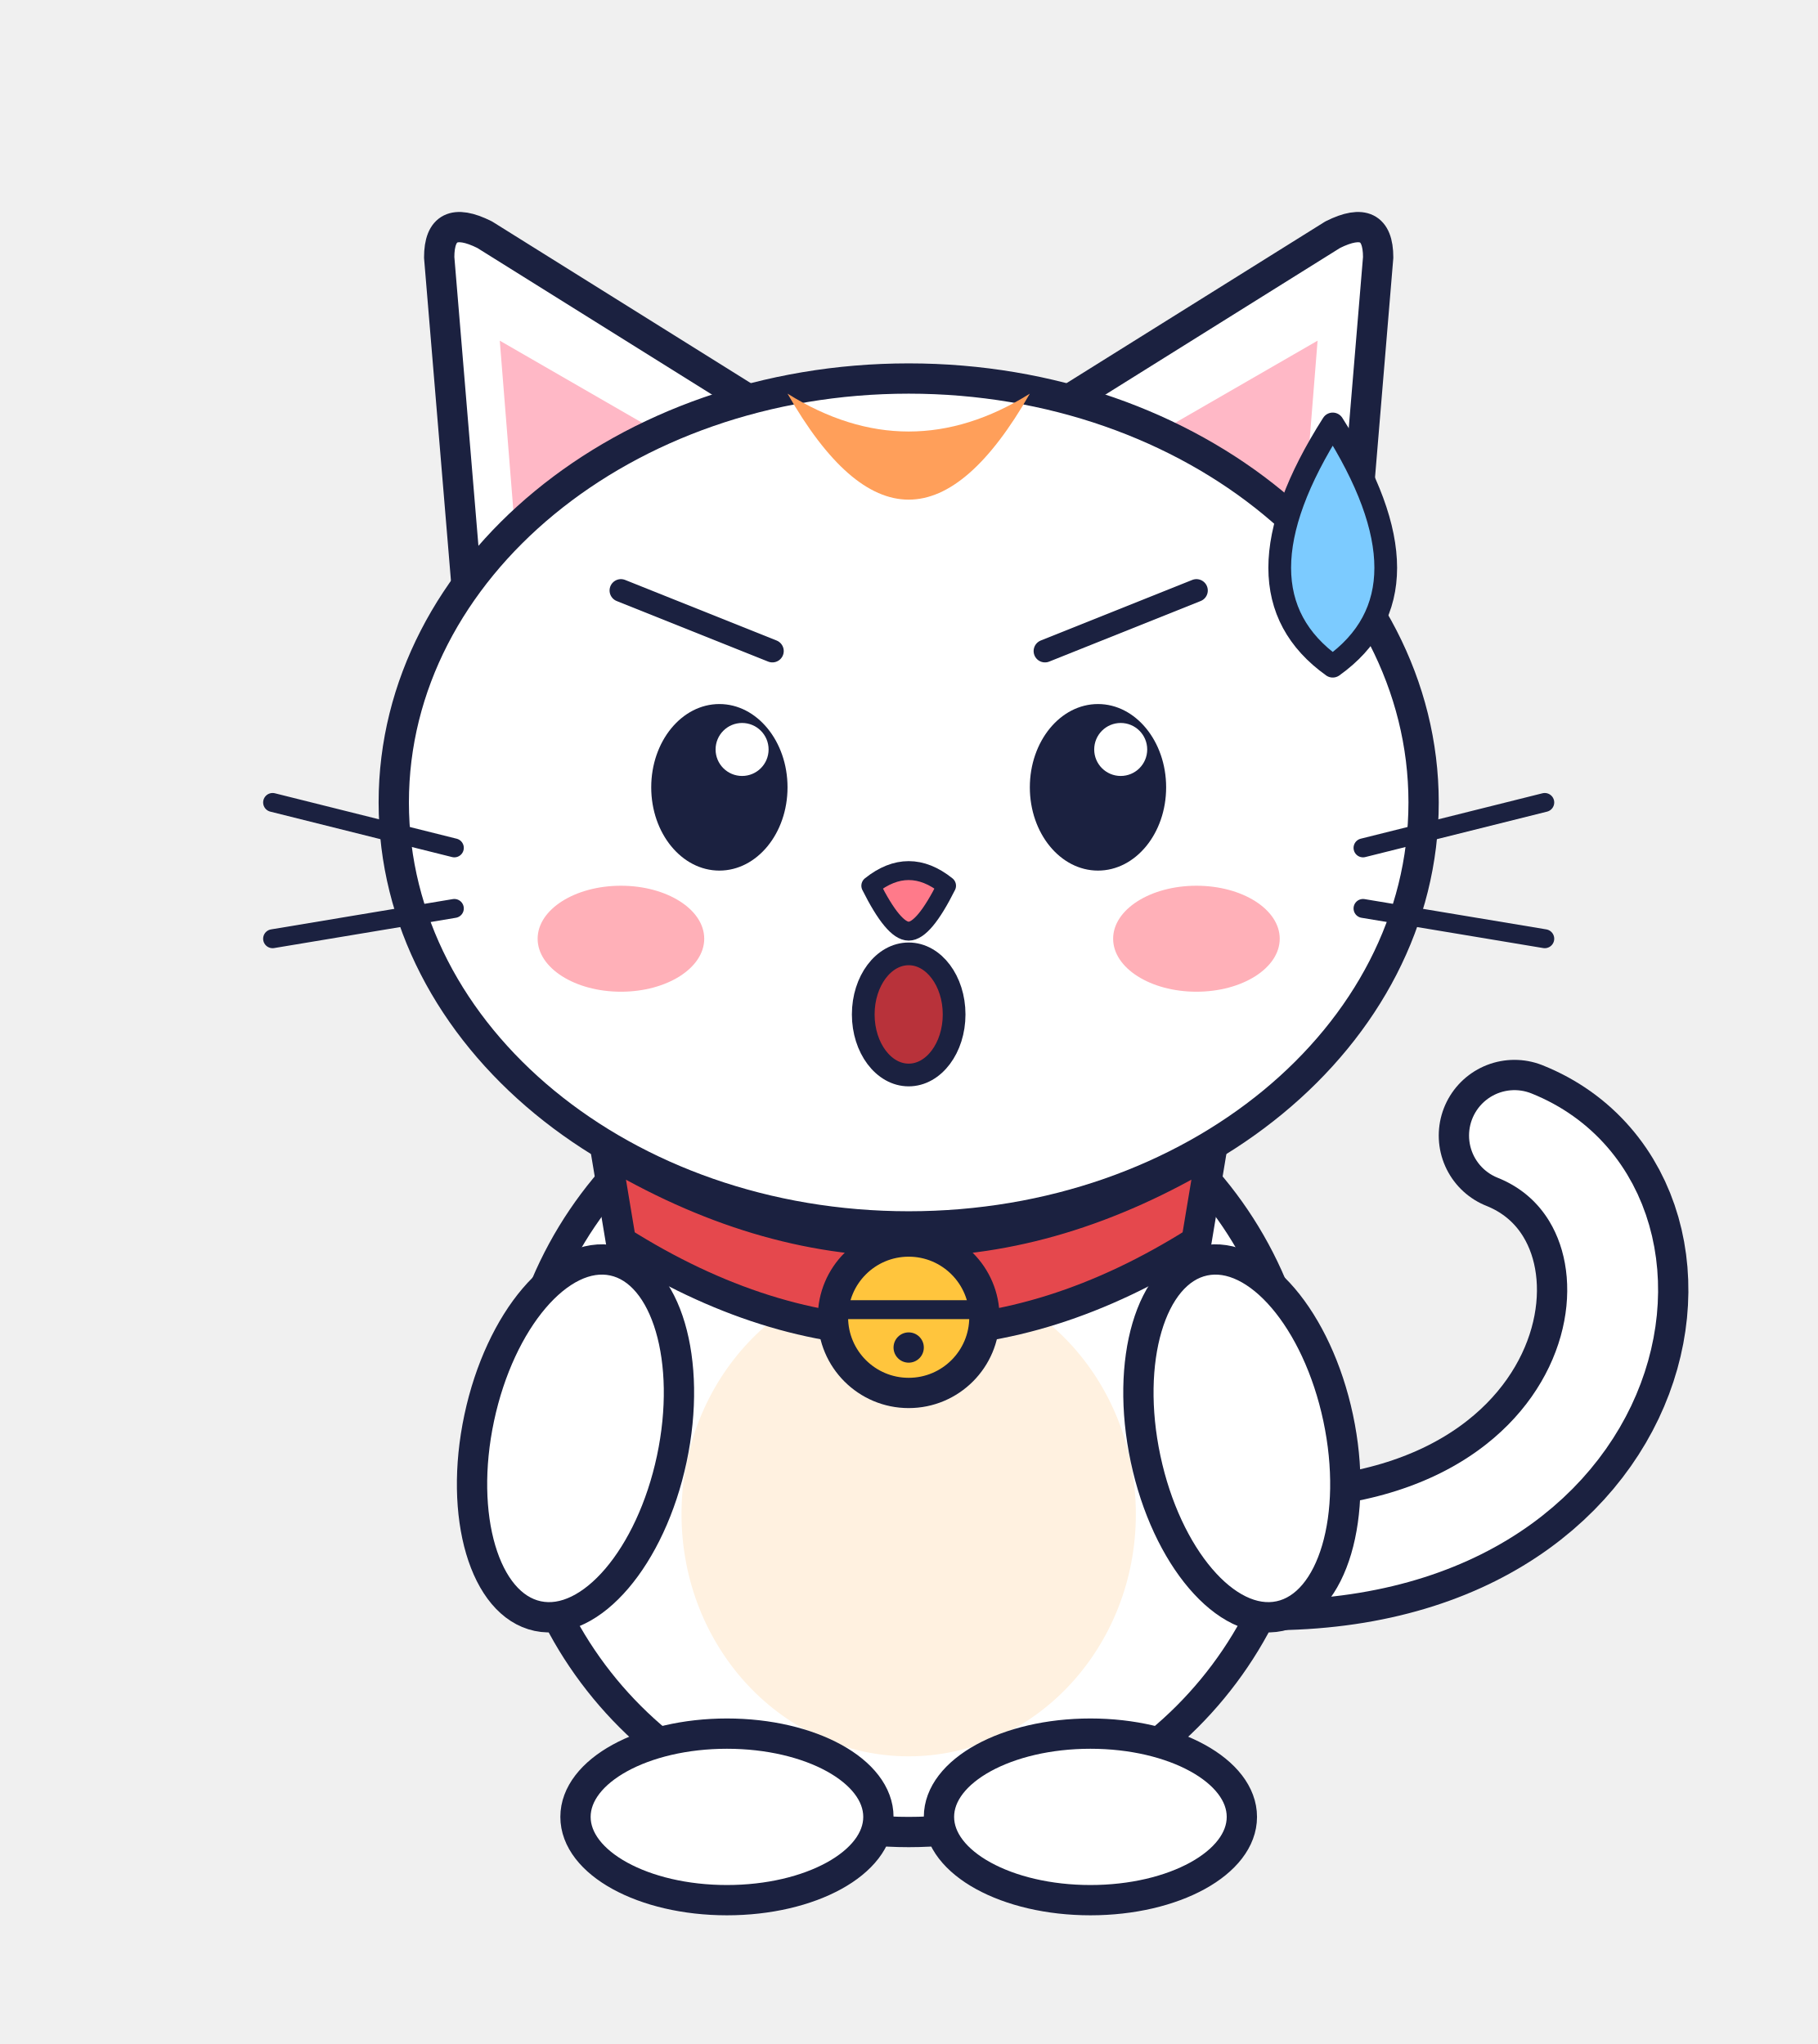
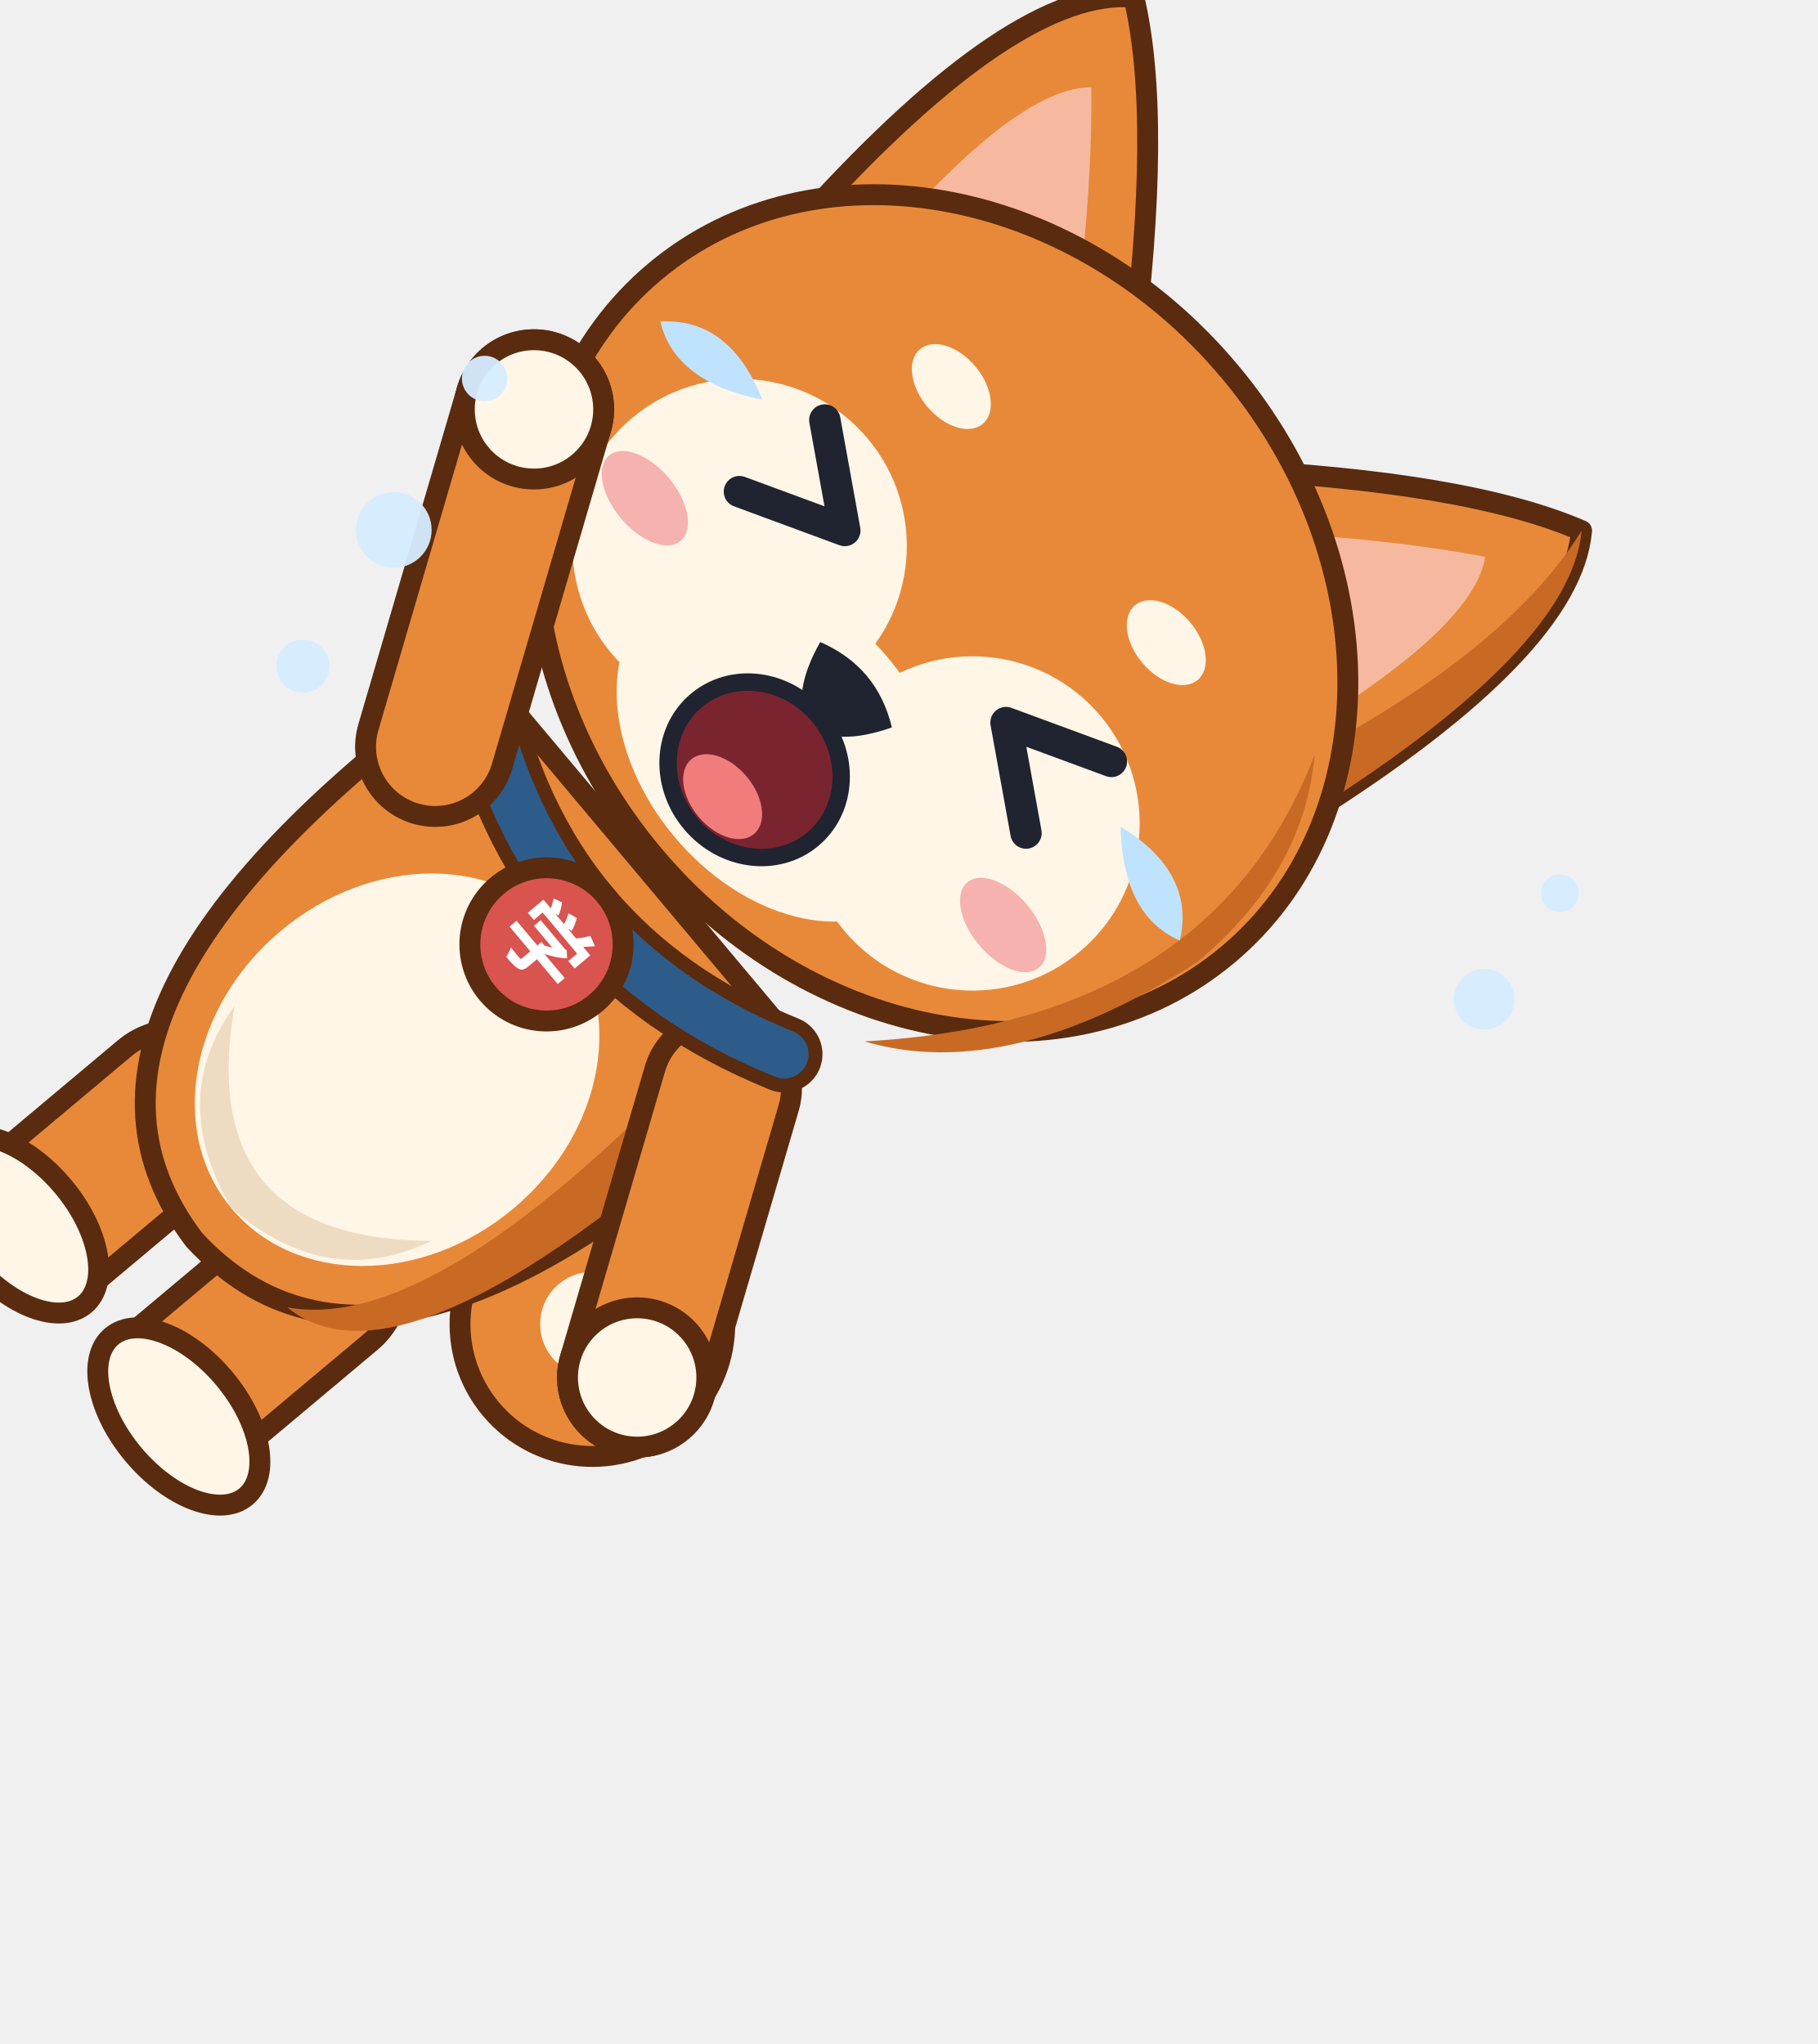
- <svg xmlns="http://www.w3.org/2000/svg" viewBox="0 0 240 270" width="480" height="540" role="img" aria-label="Neko bối rối khi trả lời sai">
-   <g stroke="#1B2140" stroke-width="4" stroke-linejoin="round" stroke-linecap="round">
-     <path d="M160 205 C215 210 225 160 200 150" fill="none" stroke-width="20" />
-     <path d="M160 205 C215 210 225 160 200 150" fill="none" stroke="#FFFFFF" stroke-width="12" />
-     <path d="M62 82 L58 34 Q58 28 64 31 L104 56 Z" fill="#FFFFFF" />
-     <path d="M178 82 L182 34 Q182 28 176 31 L136 56 Z" fill="#FFFFFF" />
-     <path d="M68 70 L66 45 L92 60 Z" fill="#FFB8C6" stroke="none" />
-     <path d="M172 70 L174 45 L148 60 Z" fill="#FFB8C6" stroke="none" />
-     <ellipse cx="120" cy="190" rx="52" ry="52" fill="#FFFFFF" />
-     <ellipse cx="120" cy="200" rx="30" ry="32" fill="#FFF1E0" stroke="none" />
-     <ellipse cx="96" cy="240" rx="20" ry="11" fill="#FFFFFF" />
-     <ellipse cx="144" cy="240" rx="20" ry="11" fill="#FFFFFF" />
-     <ellipse cx="76" cy="190" rx="13" ry="24" fill="#FFFFFF" transform="rotate(12 76 190)" />
+ <svg xmlns="http://www.w3.org/2000/svg" viewBox="0 0 240 270" width="480" height="540" role="img" aria-label="Shiba chới với vì chưa học đủ mục tiêu">
+   <g transform="translate(-34 -26) scale(0.92) rotate(50 120 160)">
+     <circle cx="166" cy="196" r="19" fill="#E8893A" stroke="#5A2B0E" stroke-width="3" stroke-linejoin="round" stroke-linecap="round" />
+     <path d="M166 180 A16 16 0 0 1 181 200" fill="none" stroke="#C96A24" stroke-width="5" stroke-linecap="round" />
+     <circle cx="166" cy="196" r="7.5" fill="#FFF6E8" />
+     <line x1="104" y1="222" x2="104" y2="246" stroke="#5A2B0E" stroke-width="26" stroke-linecap="round" />
+     <line x1="104" y1="222" x2="104" y2="246" stroke="#E8893A" stroke-width="20" stroke-linecap="round" />
+     <line x1="136" y1="222" x2="136" y2="246" stroke="#5A2B0E" stroke-width="26" stroke-linecap="round" />
+     <line x1="136" y1="222" x2="136" y2="246" stroke="#E8893A" stroke-width="20" stroke-linecap="round" />
+     <ellipse cx="102" cy="250" rx="15" ry="8.5" fill="#FFF6E8" stroke="#5A2B0E" stroke-width="3" stroke-linejoin="round" stroke-linecap="round" />
+     <ellipse cx="138" cy="250" rx="15" ry="8.5" fill="#FFF6E8" stroke="#5A2B0E" stroke-width="3" stroke-linejoin="round" stroke-linecap="round" />
+     <path d="M84 148 Q78 230 120 232 Q162 230 156 148 Z" fill="#E8893A" stroke="#5A2B0E" stroke-width="3" stroke-linejoin="round" stroke-linecap="round" />
+     <path d="M146 156 Q153 214 136 228 Q158 224 155 156 Z" fill="#C96A24" />
+     <ellipse cx="120" cy="194" rx="26" ry="31" fill="#FFF6E8" />
+     <path d="M98 206 Q120 232 142 206 Q138 222 120 225 Q102 222 98 206 Z" fill="#EEDCC2" />
+     <line x1="152" y1="160" x2="176" y2="196" stroke="#5A2B0E" stroke-width="23" stroke-linecap="round" />
+     <line x1="152" y1="160" x2="176" y2="196" stroke="#E8893A" stroke-width="17" stroke-linecap="round" />
+     <circle cx="176" cy="196" r="10.0" fill="#FFF6E8" stroke="#5A2B0E" stroke-width="3" stroke-linejoin="round" stroke-linecap="round" />
+     <path d="M86 150 Q120 168 154 150" fill="none" stroke="#5A2B0E" stroke-width="11" stroke-linecap="round" />
+     <path d="M86 150 Q120 168 154 150" fill="none" stroke="#2E5C8A" stroke-width="7" stroke-linecap="round" />
+     <circle cx="120" cy="166" r="11" fill="#D9534F" stroke="#5A2B0E" stroke-width="3" stroke-linejoin="round" stroke-linecap="round" />
+     <text x="120" y="170.5" text-anchor="middle" font-family="'Noto Serif JP','Yu Mincho','MS Mincho',serif" font-size="12" font-weight="700" fill="#FFFFFF">学</text>
+     <path d="M64 70 Q58 26 70 14 Q86 22 110 48 Z" fill="#E8893A" stroke="#5A2B0E" stroke-width="3" stroke-linejoin="round" stroke-linecap="round" />
+     <path d="M73 58 Q70 34 76 27 Q87 36 99 49 Z" fill="#F6B9A0" />
+     <path d="M176 70 Q182 26 170 14 Q154 22 130 48 Z" fill="#E8893A" stroke="#5A2B0E" stroke-width="3" stroke-linejoin="round" stroke-linecap="round" />
+     <path d="M167 58 Q170 34 164 27 Q153 36 141 49 Z" fill="#F6B9A0" />
+     <path d="M170 14 Q182 26 176 70 L170 62 Q176 32 170 14 Z" fill="#C96A24" />
+     <ellipse cx="120" cy="92" rx="64" ry="54" fill="#E8893A" stroke="#5A2B0E" stroke-width="3" stroke-linejoin="round" stroke-linecap="round" />
+     <path d="M170 64 Q190 100 160 140 Q178 128 182 96 Q182 76 170 64 Z" fill="#C96A24" />
+     <circle cx="94" cy="108" r="24" fill="#FFF6E8" />
+     <circle cx="146" cy="108" r="24" fill="#FFF6E8" />
+     <ellipse cx="120" cy="122" rx="28" ry="20" fill="#FFF6E8" />
+     <ellipse cx="96" cy="70" rx="7" ry="4.5" fill="#FFF6E8" />
+     <ellipse cx="144" cy="70" rx="7" ry="4.5" fill="#FFF6E8" />
+     <ellipse cx="80" cy="114" rx="8" ry="4.5" fill="#F29B9B" opacity="0.75" />
+     <ellipse cx="160" cy="114" rx="8" ry="4.5" fill="#F29B9B" opacity="0.75" />
+     <path d="M88 87 L102 95 L88 103 M152 87 L138 95 L152 103" fill="none" stroke="#1F2430" stroke-width="4.5" stroke-linecap="round" stroke-linejoin="round" />
+     <path d="M80 92 q-12 -4 -18 4 q8 4 18 -4 Z M160 92 q12 -4 18 4 q-8 4 -18 -4 Z" fill="#BFE3FF" />
+     <path d="M112 108 Q120 104 128 108 Q125 116 120 117 Q115 116 112 108 Z" fill="#1F2430" />
+     <ellipse cx="120" cy="127" rx="13" ry="12" fill="#7A2430" stroke="#1F2430" stroke-width="2.5" />
+     <ellipse cx="120" cy="133" rx="7" ry="4.5" fill="#F07C7C" />
+     <line x1="88" y1="160" x2="60" y2="118" stroke="#5A2B0E" stroke-width="23" stroke-linecap="round" />
+     <line x1="88" y1="160" x2="60" y2="118" stroke="#E8893A" stroke-width="17" stroke-linecap="round" />
+     <circle cx="60" cy="118" r="10.0" fill="#FFF6E8" stroke="#5A2B0E" stroke-width="3" stroke-linejoin="round" stroke-linecap="round" />
  </g>
-   <ellipse cx="164" cy="190" rx="13" ry="24" fill="#FFFFFF" stroke="#1B2140" stroke-width="4" transform="rotate(-12 164 190)" />
-   <g stroke="#1B2140" stroke-width="4" stroke-linejoin="round" stroke-linecap="round">
-     <ellipse cx="120" cy="106" rx="68" ry="56" fill="#FFFFFF" />
-     <path d="M104 52 Q120 62 136 52 Q128 66 120 66 Q112 66 104 52Z" fill="#FF9F5A" stroke="none" />
-     <path d="M80 152 Q120 176 160 152 L158 164 Q120 188 82 164 Z" fill="#E5484D" />
-     <circle cx="120" cy="174" r="10" fill="#FFC53D" />
-     <path d="M111 173 H129" stroke-width="2.5" />
-     <circle cx="120" cy="178" r="2" fill="#1B2140" stroke="none" />
-     <g stroke-width="2.5" fill="none">
-       <path d="M60 112 L36 106" />
-       <path d="M60 120 L36 124" />
-       <path d="M180 112 L204 106" />
-       <path d="M180 120 L204 124" />
-     </g>
-     <ellipse cx="82" cy="124" rx="11" ry="7" fill="#FFB0B8" stroke="none" />
-     <ellipse cx="158" cy="124" rx="11" ry="7" fill="#FFB0B8" stroke="none" />
-     <path d="M115 117 Q120 113 125 117 Q122 123 120 123 Q118 123 115 117Z" fill="#FF7A8A" stroke-width="2.5" />
+   <g fill="#D6ECFF" opacity="0.95">
+     <circle cx="52" cy="70" r="5" />
+     <circle cx="40" cy="88" r="3.5" />
+     <circle cx="64" cy="50" r="3" />
+     <circle cx="196" cy="132" r="4" />
+     <circle cx="206" cy="118" r="2.5" />
  </g>
-   <g stroke="#1B2140" stroke-width="3" stroke-linecap="round" fill="none">
-     <path d="M82 78 L102 86" />
-     <path d="M158 78 L138 86" />
-   </g>
-   <g fill="#1B2140">
-     <ellipse cx="95" cy="104" rx="9" ry="11" />
-     <ellipse cx="145" cy="104" rx="9" ry="11" />
-   </g>
-   <g fill="#FFFFFF">
-     <circle cx="98" cy="99" r="3.5" />
-     <circle cx="148" cy="99" r="3.5" />
-   </g>
-   <ellipse cx="120" cy="134" rx="6" ry="8" fill="#B8323A" stroke="#1B2140" stroke-width="3" />
-   <path d="M176 56 Q190 78 176 88 Q162 78 176 56Z" fill="#7CCBFF" stroke="#1B2140" stroke-width="3" stroke-linejoin="round" />
</svg>
